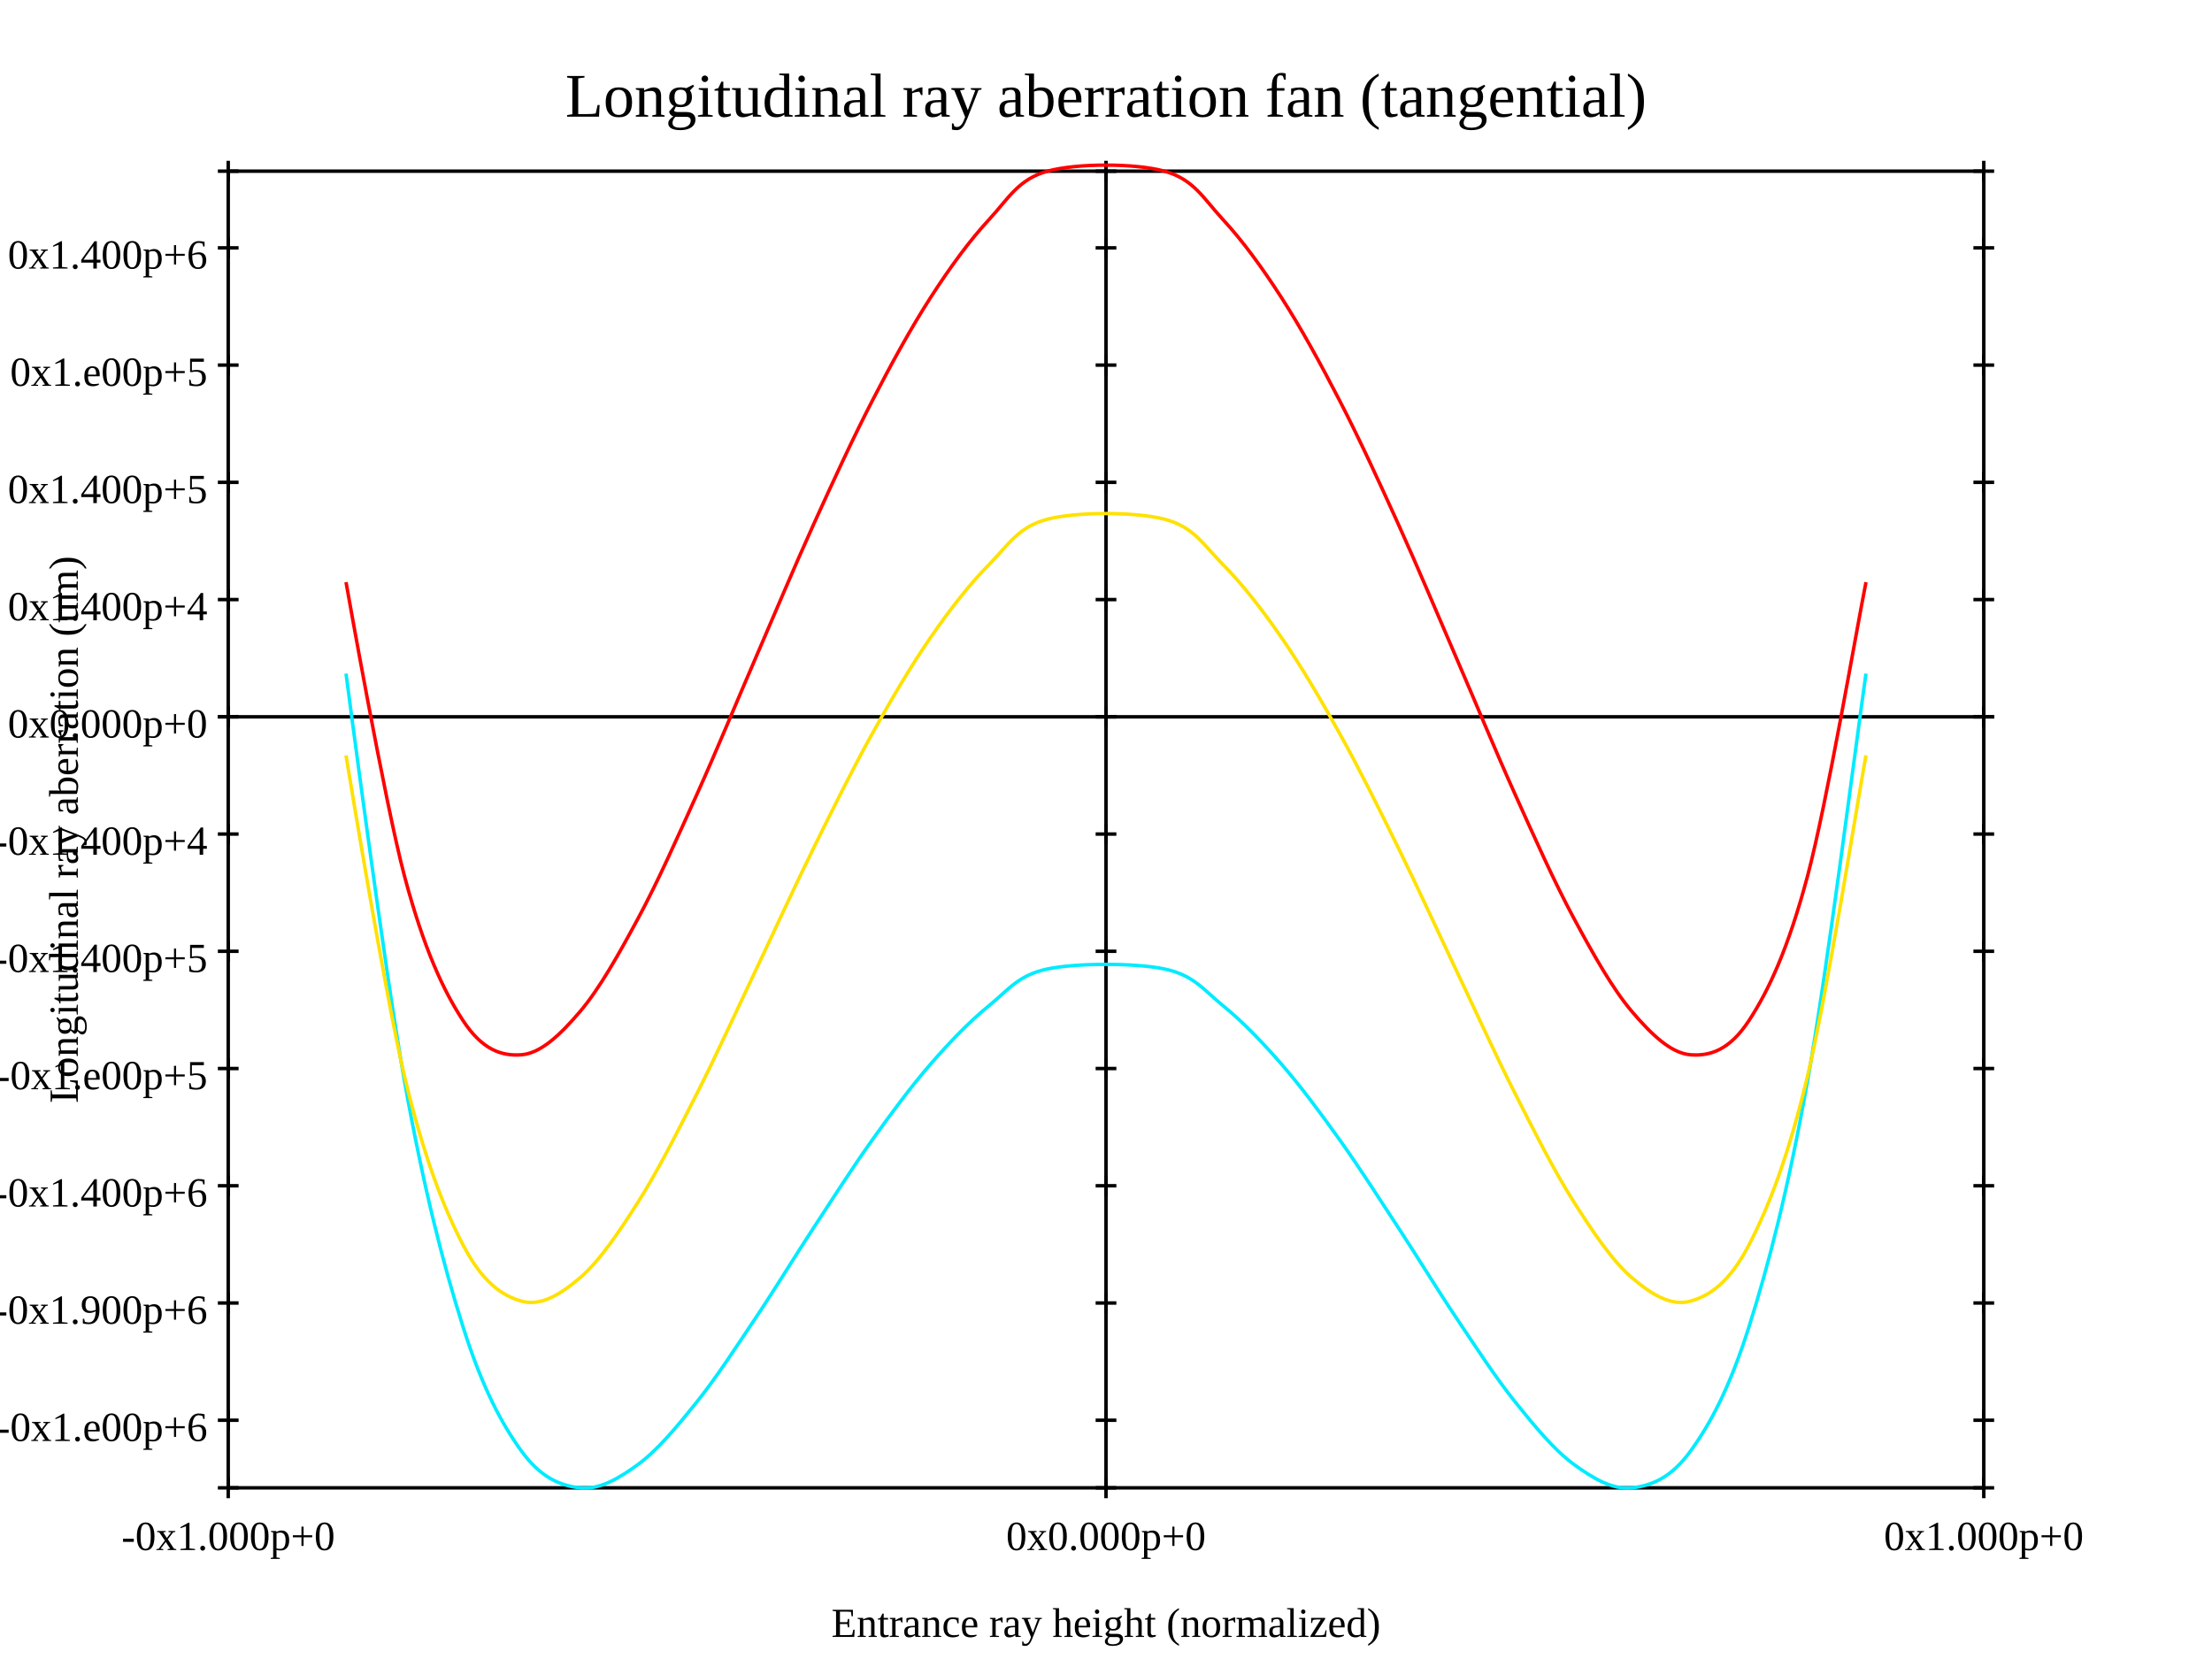
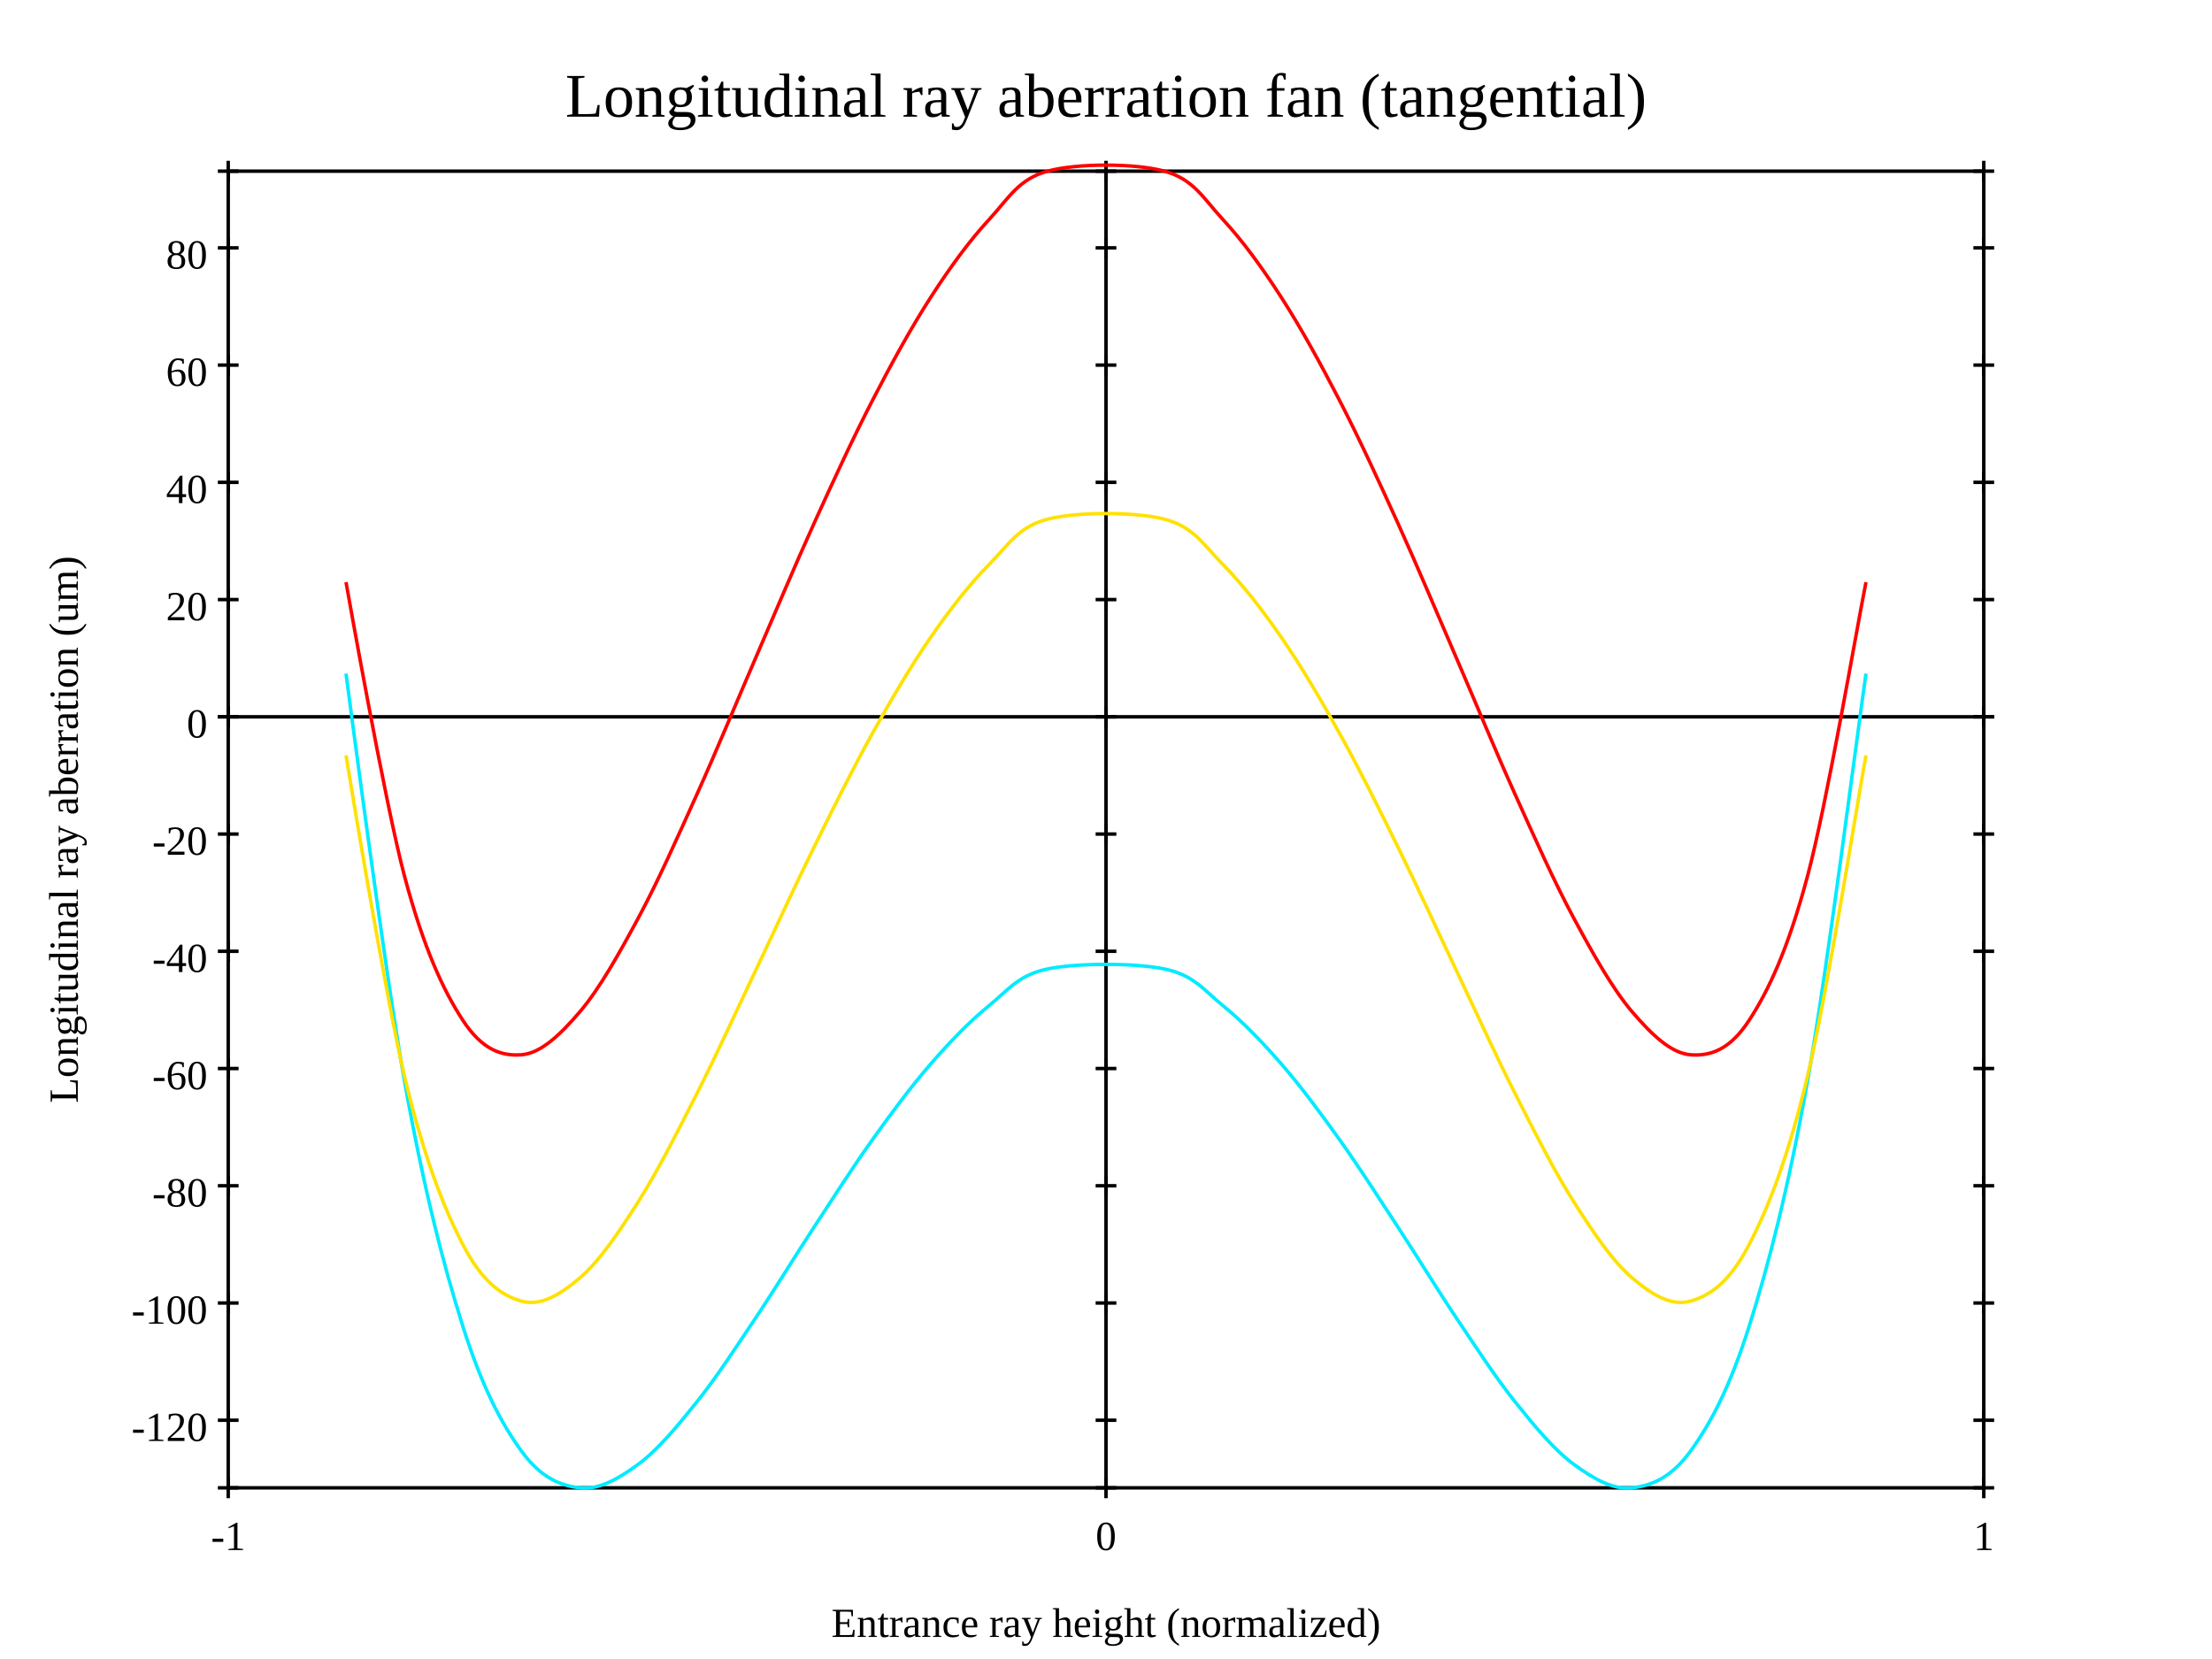
<svg xmlns="http://www.w3.org/2000/svg" xmlns:xlink="http://www.w3.org/1999/xlink" width="640px" height="480px" version="1.1">
  <rect x="0" y="0" width="640" height="480" fill="#ffffff" />
  <defs>
    <g id="dot">
      <line x1="1" y1="1" x2="0" y2="0" />
    </g>
    <g id="cross">
      <line x1="-3" y1="0" x2="3" y2="0" />
      <line x1="0" y1="-3" x2="0" y2="3" />
    </g>
    <g id="square">
      <line x1="-3" y1="-3" x2="-3" y2="3" />
      <line x1="-3" y1="3" x2="3" y2="3" />
      <line x1="3" y1="3" x2="3" y2="-3" />
      <line x1="3" y1="-3" x2="-3" y2="-3" />
    </g>
    <g id="round">
      <ellipse cx="0" cy="0" rx="3" ry="3" fill="none" />
    </g>
    <g id="triangle">
      <line x1="0" y1="-3" x2="-3" y2="3" />
      <line x1="-3" y1="3" x2="3" y2="3" />
      <line x1="0" y1="-3" x2="3" y2="3" />
    </g>
  </defs>
  <polygon fill="none" stroke="#000000" points="66.032,430.476 66.032,49.524 573.968,49.524 573.968,430.476 " />
  <text style="font-size:12;text-align:center;text-anchor:middle;" x="320" y="473.619" fill="#000000">Entrance ray height (normalized)</text>
  <line x1="66.032" y1="207.396" x2="573.968" y2="207.396" stroke="#000000" />
  <use x="66.032" y="207.396" xlink:href="#cross" stroke="#000000" />
  <use x="66.032" y="49.524" xlink:href="#cross" stroke="#000000" />
  <use x="66.032" y="430.476" xlink:href="#cross" stroke="#000000" />
-   <text style="font-size:12;text-align:center;text-anchor:middle;" x="66.032" y="448.476" fill="#000000">-0x1.000p+0</text>
+   <text style="font-size:12;text-align:center;text-anchor:middle;" x="66.032" y="448.476" fill="#000000">-1</text>
  <use x="320" y="207.396" xlink:href="#cross" stroke="#000000" />
  <use x="320" y="49.524" xlink:href="#cross" stroke="#000000" />
  <use x="320" y="430.476" xlink:href="#cross" stroke="#000000" />
-   <text style="font-size:12;text-align:center;text-anchor:middle;" x="320" y="448.476" fill="#000000">0x0.000p+0</text>
+   <text style="font-size:12;text-align:center;text-anchor:middle;" x="320" y="448.476" fill="#000000">0</text>
  <use x="573.968" y="207.396" xlink:href="#cross" stroke="#000000" />
  <use x="573.968" y="49.524" xlink:href="#cross" stroke="#000000" />
  <use x="573.968" y="430.476" xlink:href="#cross" stroke="#000000" />
-   <text style="font-size:12;text-align:center;text-anchor:middle;" x="573.968" y="448.476" fill="#000000">0x1.000p+0</text>
+   <text style="font-size:12;text-align:center;text-anchor:middle;" x="573.968" y="448.476" fill="#000000">1</text>
  <text style="font-size:12;text-align:center;text-anchor:middle;" x="16.508" y="246" transform="rotate(-90,16.5079,240)" fill="#000000">Longitudinal ray aberration (um)</text>
  <line x1="320" y1="430.476" x2="320" y2="49.524" stroke="#000000" />
  <use x="320" y="410.918" xlink:href="#cross" stroke="#000000" />
  <use x="573.968" y="410.918" xlink:href="#cross" stroke="#000000" />
  <use x="66.032" y="410.918" xlink:href="#cross" stroke="#000000" />
-   <text style="font-size:12;text-align:right;text-anchor:end;" x="60.032" y="416.918" fill="#000000">-0x1.e00p+6</text>
+   <text style="font-size:12;text-align:right;text-anchor:end;" x="60.032" y="416.918" fill="#000000">-120</text>
  <use x="320" y="376.998" xlink:href="#cross" stroke="#000000" />
  <use x="573.968" y="376.998" xlink:href="#cross" stroke="#000000" />
  <use x="66.032" y="376.998" xlink:href="#cross" stroke="#000000" />
-   <text style="font-size:12;text-align:right;text-anchor:end;" x="60.032" y="382.998" fill="#000000">-0x1.900p+6</text>
+   <text style="font-size:12;text-align:right;text-anchor:end;" x="60.032" y="382.998" fill="#000000">-100</text>
  <use x="320" y="343.077" xlink:href="#cross" stroke="#000000" />
  <use x="573.968" y="343.077" xlink:href="#cross" stroke="#000000" />
  <use x="66.032" y="343.077" xlink:href="#cross" stroke="#000000" />
-   <text style="font-size:12;text-align:right;text-anchor:end;" x="60.032" y="349.077" fill="#000000">-0x1.400p+6</text>
+   <text style="font-size:12;text-align:right;text-anchor:end;" x="60.032" y="349.077" fill="#000000">-80</text>
  <use x="320" y="309.157" xlink:href="#cross" stroke="#000000" />
  <use x="573.968" y="309.157" xlink:href="#cross" stroke="#000000" />
  <use x="66.032" y="309.157" xlink:href="#cross" stroke="#000000" />
-   <text style="font-size:12;text-align:right;text-anchor:end;" x="60.032" y="315.157" fill="#000000">-0x1.e00p+5</text>
+   <text style="font-size:12;text-align:right;text-anchor:end;" x="60.032" y="315.157" fill="#000000">-60</text>
  <use x="320" y="275.236" xlink:href="#cross" stroke="#000000" />
  <use x="573.968" y="275.236" xlink:href="#cross" stroke="#000000" />
  <use x="66.032" y="275.236" xlink:href="#cross" stroke="#000000" />
-   <text style="font-size:12;text-align:right;text-anchor:end;" x="60.032" y="281.236" fill="#000000">-0x1.400p+5</text>
+   <text style="font-size:12;text-align:right;text-anchor:end;" x="60.032" y="281.236" fill="#000000">-40</text>
  <use x="320" y="241.316" xlink:href="#cross" stroke="#000000" />
  <use x="573.968" y="241.316" xlink:href="#cross" stroke="#000000" />
  <use x="66.032" y="241.316" xlink:href="#cross" stroke="#000000" />
-   <text style="font-size:12;text-align:right;text-anchor:end;" x="60.032" y="247.316" fill="#000000">-0x1.400p+4</text>
+   <text style="font-size:12;text-align:right;text-anchor:end;" x="60.032" y="247.316" fill="#000000">-20</text>
  <use x="320" y="207.396" xlink:href="#cross" stroke="#000000" />
  <use x="573.968" y="207.396" xlink:href="#cross" stroke="#000000" />
  <use x="66.032" y="207.396" xlink:href="#cross" stroke="#000000" />
-   <text style="font-size:12;text-align:right;text-anchor:end;" x="60.032" y="213.396" fill="#000000">0x0.000p+0</text>
+   <text style="font-size:12;text-align:right;text-anchor:end;" x="60.032" y="213.396" fill="#000000">0</text>
  <use x="320" y="173.475" xlink:href="#cross" stroke="#000000" />
  <use x="573.968" y="173.475" xlink:href="#cross" stroke="#000000" />
  <use x="66.032" y="173.475" xlink:href="#cross" stroke="#000000" />
-   <text style="font-size:12;text-align:right;text-anchor:end;" x="60.032" y="179.475" fill="#000000">0x1.400p+4</text>
+   <text style="font-size:12;text-align:right;text-anchor:end;" x="60.032" y="179.475" fill="#000000">20</text>
  <use x="320" y="139.555" xlink:href="#cross" stroke="#000000" />
  <use x="573.968" y="139.555" xlink:href="#cross" stroke="#000000" />
  <use x="66.032" y="139.555" xlink:href="#cross" stroke="#000000" />
-   <text style="font-size:12;text-align:right;text-anchor:end;" x="60.032" y="145.555" fill="#000000">0x1.400p+5</text>
+   <text style="font-size:12;text-align:right;text-anchor:end;" x="60.032" y="145.555" fill="#000000">40</text>
  <use x="320" y="105.634" xlink:href="#cross" stroke="#000000" />
  <use x="573.968" y="105.634" xlink:href="#cross" stroke="#000000" />
  <use x="66.032" y="105.634" xlink:href="#cross" stroke="#000000" />
-   <text style="font-size:12;text-align:right;text-anchor:end;" x="60.032" y="111.634" fill="#000000">0x1.e00p+5</text>
+   <text style="font-size:12;text-align:right;text-anchor:end;" x="60.032" y="111.634" fill="#000000">60</text>
  <use x="320" y="71.714" xlink:href="#cross" stroke="#000000" />
  <use x="573.968" y="71.714" xlink:href="#cross" stroke="#000000" />
  <use x="66.032" y="71.714" xlink:href="#cross" stroke="#000000" />
-   <text style="font-size:12;text-align:right;text-anchor:end;" x="60.032" y="77.714" fill="#000000">0x1.400p+6</text>
+   <text style="font-size:12;text-align:right;text-anchor:end;" x="60.032" y="77.714" fill="#000000">80</text>
  <text style="font-size:18;text-align:center;text-anchor:middle;" x="320" y="33.762" fill="#000000">Longitudinal ray aberration fan (tangential)</text>
  <path fill="none" stroke="#00ebff" d="M100.114,194.895 S111.39,281.322 117.029,312.81 S128.305,365.992 133.943,383.826 S145.219,412.042 150.857,419.817 S162.133,429.838 167.771,430.476 S179.048,427.788 184.686,423.649 S195.962,412.669 201.6,405.644 S212.876,389.906 218.514,381.498 S229.79,363.804 235.429,355.198 S246.705,337.748 252.343,329.858 S263.619,314.344 269.257,307.861 S280.533,295.543 286.171,290.958 S294.629,282.118 303.086,280.35 S328.457,278.582 336.914,280.35 S348.19,286.373 353.829,290.958 S365.105,301.378 370.743,307.861 S382.019,321.969 387.657,329.858 S398.933,346.591 404.571,355.198 S415.848,373.09 421.486,381.498 S432.762,398.619 438.4,405.644 S449.676,419.511 455.314,423.649 S466.59,431.115 472.229,430.476 S483.505,427.592 489.143,419.817 S500.419,401.661 506.057,383.826 S517.333,344.299 522.971,312.81 S537.067,214.548 539.886,194.895 " />
  <path fill="none" stroke="#ffe100" d="M100.114,218.55 S111.39,287.752 117.029,311.351 S128.305,349.294 133.943,360.144 S145.219,374.853 150.857,376.452 S162.133,374.532 167.771,369.736 S179.048,356.558 184.686,347.68 S195.962,327.573 201.6,316.466 S212.876,292.897 218.514,281.037 S229.79,256.756 235.429,245.303 S246.705,222.467 252.343,212.32 S263.619,192.589 269.257,184.424 S280.533,169.032 286.171,163.331 S294.629,152.404 303.086,150.219 S328.457,148.034 336.914,150.219 S348.19,157.63 353.829,163.331 S365.105,176.259 370.743,184.424 S382.019,202.174 387.657,212.32 S398.933,233.85 404.571,245.303 S415.848,269.176 421.486,281.037 S432.762,305.359 438.4,316.466 S449.676,338.801 455.314,347.68 S466.59,364.941 472.229,369.736 S483.505,378.05 489.143,376.452 S500.419,370.994 506.057,360.144 S517.333,334.95 522.971,311.351 S537.067,234.017 539.886,218.55 " />
  <path fill="none" stroke="#ff0000" d="M100.114,168.438 S111.39,232.352 117.029,253.486 S128.305,286.625 133.943,295.241 S145.219,305.596 150.857,305.18 S162.133,299.339 167.771,292.742 S179.048,276.066 184.686,265.595 S195.962,242.407 201.6,229.913 S212.876,203.674 218.514,190.63 S229.79,164.084 235.429,151.648 S246.705,126.948 252.343,116.018 S263.619,94.82 269.257,86.069 S280.533,69.603 286.171,63.513 S294.629,51.855 303.086,49.524 S328.457,47.192 336.914,49.524 S348.19,57.422 353.829,63.513 S365.105,77.318 370.743,86.069 S382.019,105.088 387.657,116.018 S398.933,139.213 404.571,151.648 S415.848,177.585 421.486,190.63 S432.762,217.419 438.4,229.913 S449.676,255.123 455.314,265.595 S466.59,286.144 472.229,292.742 S483.505,304.763 489.143,305.18 S500.419,303.857 506.057,295.241 S517.333,274.62 522.971,253.486 S537.067,182.613 539.886,168.438 " />
</svg>
